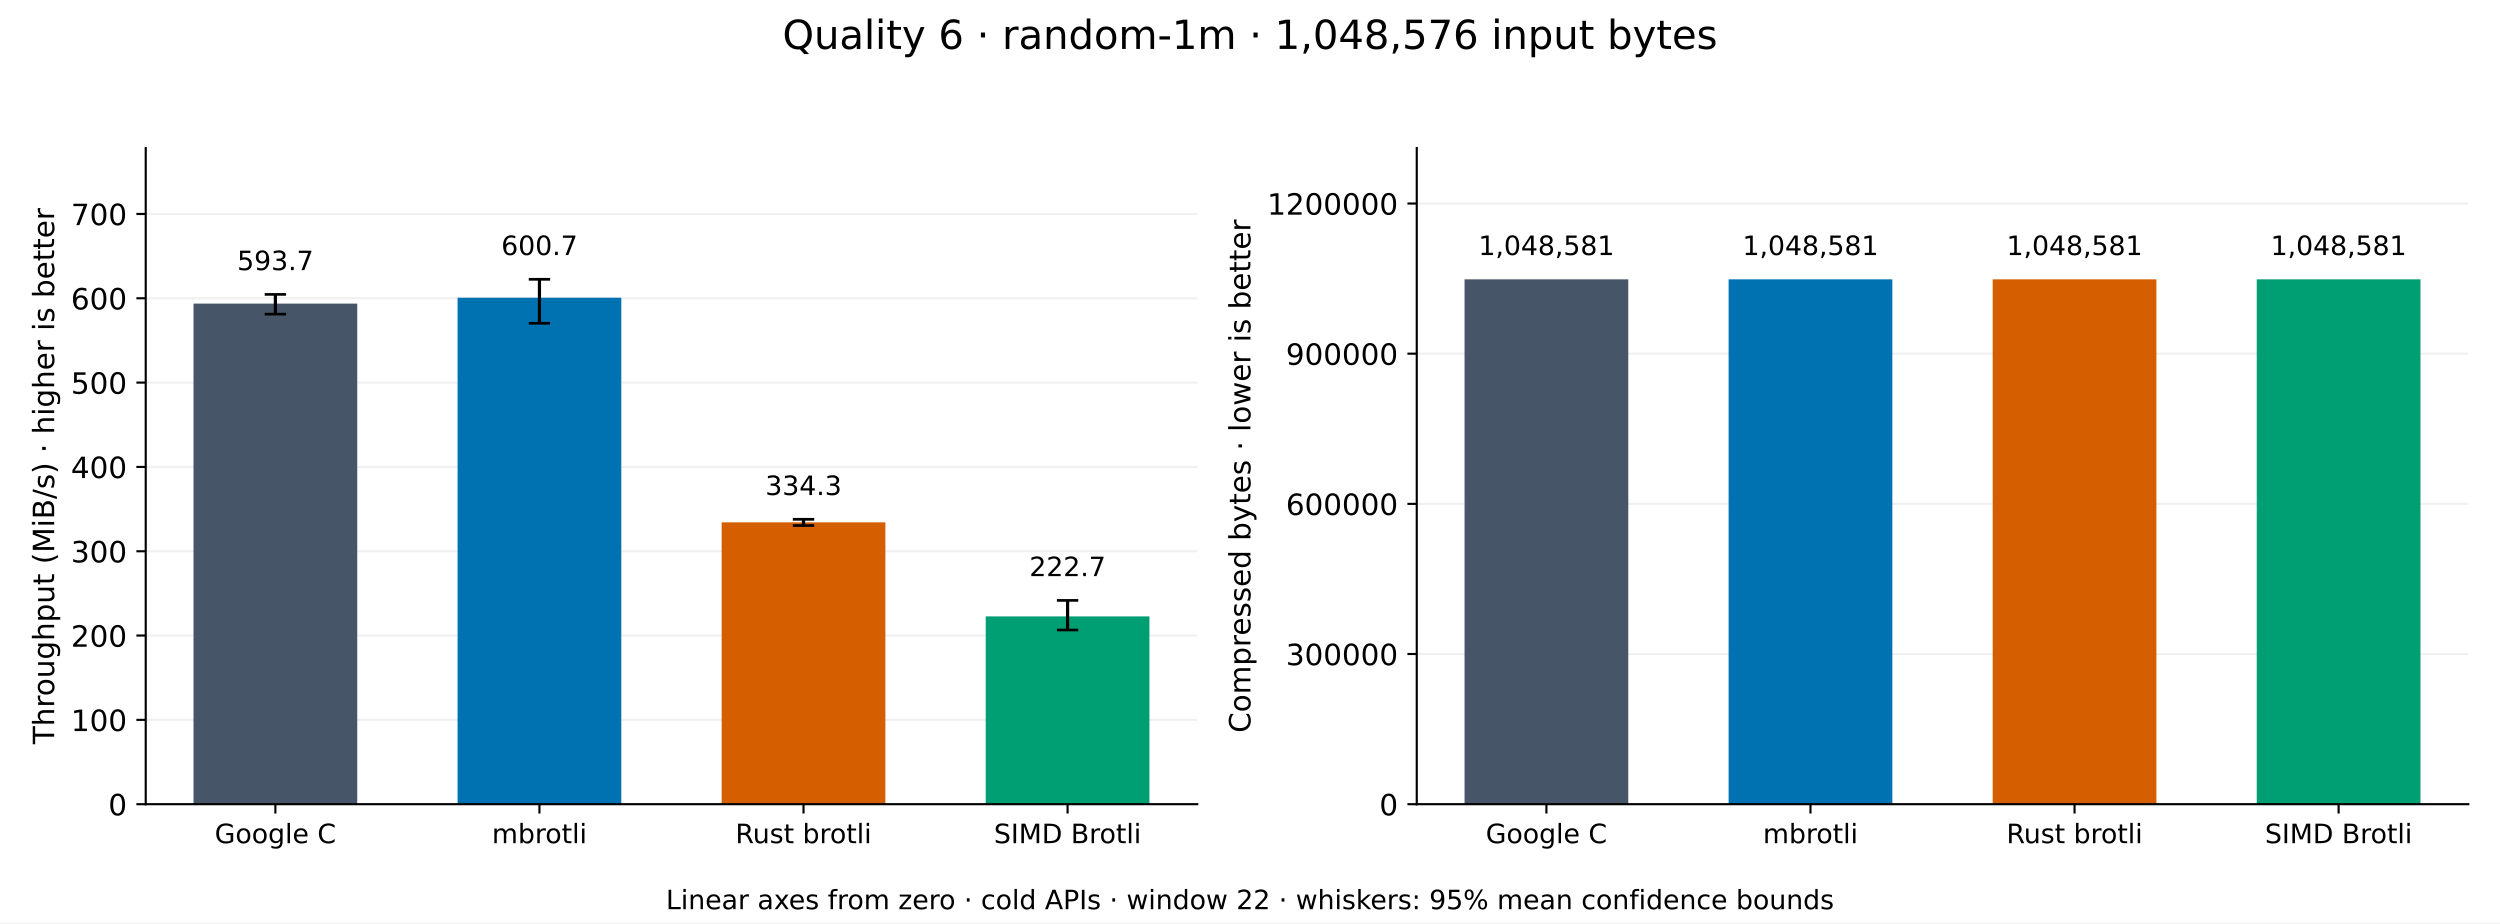
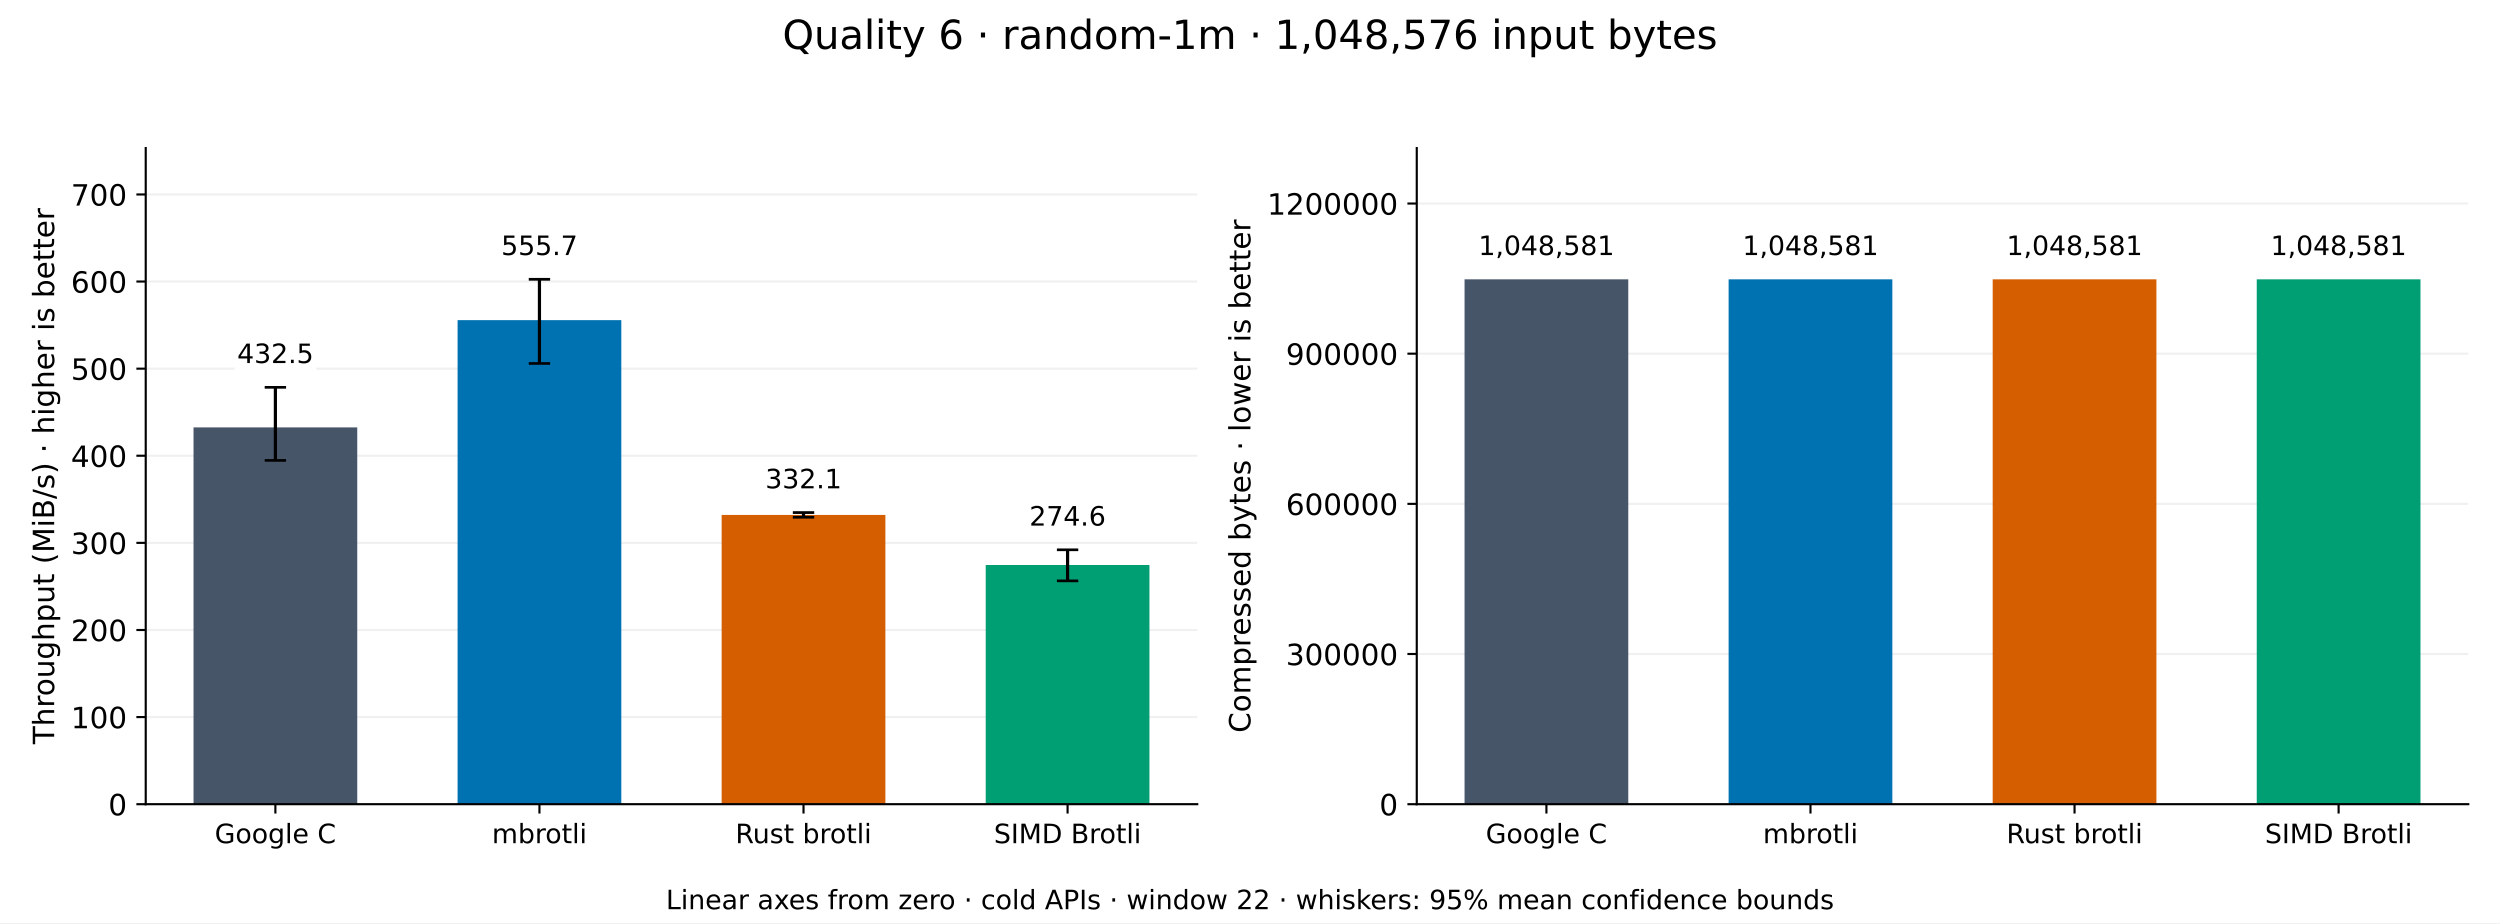
<svg xmlns="http://www.w3.org/2000/svg" xmlns:xlink="http://www.w3.org/1999/xlink" width="936pt" height="345.6pt" viewBox="0 0 936 345.6" version="1.1">
  <defs>
    <style type="text/css">*{stroke-linejoin: round; stroke-linecap: butt}</style>
  </defs>
  <g id="figure_1">
    <g id="patch_1">
-       <path d="M 0 345.6  L 936 345.6  L 936 0  L 0 0  z " style="fill: #ffffff" />
+       <path d="M 0 345.6 L 936 345.6 L 936 0 L 0 0 z " style="fill: #ffffff" />
    </g>
    <g id="axes_1">
      <g id="patch_2">
-         <path d="M 54.56 301.088  L 448.245 301.088  L 448.245 55.44  L 54.56 55.44  z " style="fill: #ffffff" />
+         <path d="M 54.56 301.088 L 448.245 301.088 L 448.245 55.44 L 54.56 55.44 z " style="fill: #ffffff" />
      </g>
      <g id="matplotlib.axis_1">
        <g id="xtick_1">
          <g id="line2d_1">
            <defs>
-               <path id="m3d63aaa0ea" d="M 0 0  L 0 3.5  " style="stroke: #000000; stroke-width: 0.8" />
+               <path id="m3d63aaa0ea" d="M 0 0 L 0 3.5 " style="stroke: #000000; stroke-width: 0.8" />
            </defs>
            <g>
              <use xlink:href="#m3d63aaa0ea" x="103.103" y="301.088" style="stroke: #000000; stroke-width: 0.8" />
            </g>
          </g>
          <g id="text_1">
            <text style="font-size: 10px; font-family: 'DejaVu Sans', 'Bitstream Vera Sans', 'Computer Modern Sans Serif', 'Lucida Grande', 'Verdana', 'Geneva', 'Lucid', 'Arial', 'Helvetica', 'Avant Garde', sans-serif; text-anchor: middle" x="103.103" y="315.686" transform="rotate(-0 103.1033 315.6864)">Google C</text>
          </g>
        </g>
        <g id="xtick_2">
          <g id="line2d_2">
            <g>
              <use xlink:href="#m3d63aaa0ea" x="201.969" y="301.088" style="stroke: #000000; stroke-width: 0.8" />
            </g>
          </g>
          <g id="text_2">
            <text style="font-size: 10px; font-family: 'DejaVu Sans', 'Bitstream Vera Sans', 'Computer Modern Sans Serif', 'Lucida Grande', 'Verdana', 'Geneva', 'Lucid', 'Arial', 'Helvetica', 'Avant Garde', sans-serif; text-anchor: middle" x="201.969" y="315.686" transform="rotate(-0 201.9694 315.6864)">mbrotli</text>
          </g>
        </g>
        <g id="xtick_3">
          <g id="line2d_3">
            <g>
              <use xlink:href="#m3d63aaa0ea" x="300.836" y="301.088" style="stroke: #000000; stroke-width: 0.8" />
            </g>
          </g>
          <g id="text_3">
            <text style="font-size: 10px; font-family: 'DejaVu Sans', 'Bitstream Vera Sans', 'Computer Modern Sans Serif', 'Lucida Grande', 'Verdana', 'Geneva', 'Lucid', 'Arial', 'Helvetica', 'Avant Garde', sans-serif; text-anchor: middle" x="300.836" y="315.686" transform="rotate(-0 300.8356 315.6864)">Rust brotli</text>
          </g>
        </g>
        <g id="xtick_4">
          <g id="line2d_4">
            <g>
              <use xlink:href="#m3d63aaa0ea" x="399.702" y="301.088" style="stroke: #000000; stroke-width: 0.8" />
            </g>
          </g>
          <g id="text_4">
            <text style="font-size: 10px; font-family: 'DejaVu Sans', 'Bitstream Vera Sans', 'Computer Modern Sans Serif', 'Lucida Grande', 'Verdana', 'Geneva', 'Lucid', 'Arial', 'Helvetica', 'Avant Garde', sans-serif; text-anchor: middle" x="399.702" y="315.686" transform="rotate(-0 399.7017 315.6864)">SIMD Brotli</text>
          </g>
        </g>
      </g>
      <g id="matplotlib.axis_2">
        <g id="ytick_1">
          <g id="line2d_5">
-             <path d="M 54.56 301.088  L 448.245 301.088  " clip-path="url(#p6f4caeddb3)" style="fill: none; stroke: #b0b0b0; stroke-opacity: 0.18; stroke-width: 0.8; stroke-linecap: square" />
+             <path d="M 54.56 301.088 L 448.245 301.088 " clip-path="url(#p6f4caeddb3)" style="fill: none; stroke: #b0b0b0; stroke-opacity: 0.18; stroke-width: 0.8; stroke-linecap: square" />
          </g>
          <g id="line2d_6">
            <defs>
-               <path id="mb6c034703b" d="M 0 0  L -3.5 0  " style="stroke: #000000; stroke-width: 0.8" />
+               <path id="mb6c034703b" d="M 0 0 L -3.5 0 " style="stroke: #000000; stroke-width: 0.8" />
            </defs>
            <g>
              <use xlink:href="#mb6c034703b" x="54.56" y="301.088" style="stroke: #000000; stroke-width: 0.8" />
            </g>
          </g>
          <g id="text_5">
            <text style="font-size: 11px; font-family: 'DejaVu Sans', 'Bitstream Vera Sans', 'Computer Modern Sans Serif', 'Lucida Grande', 'Verdana', 'Geneva', 'Lucid', 'Arial', 'Helvetica', 'Avant Garde', sans-serif; text-anchor: end" x="47.56" y="305.267" transform="rotate(-0 47.56 305.2671)">0</text>
          </g>
        </g>
        <g id="ytick_2">
          <g id="line2d_7">
-             <path d="M 54.56 269.52  L 448.245 269.52  " clip-path="url(#p6f4caeddb3)" style="fill: none; stroke: #b0b0b0; stroke-opacity: 0.18; stroke-width: 0.8; stroke-linecap: square" />
+             <path d="M 54.56 268.475 L 448.245 268.475 " clip-path="url(#p6f4caeddb3)" style="fill: none; stroke: #b0b0b0; stroke-opacity: 0.18; stroke-width: 0.8; stroke-linecap: square" />
          </g>
          <g id="line2d_8">
            <g>
-               <use xlink:href="#mb6c034703b" x="54.56" y="269.52" style="stroke: #000000; stroke-width: 0.8" />
+               <use xlink:href="#mb6c034703b" x="54.56" y="268.475" style="stroke: #000000; stroke-width: 0.8" />
            </g>
          </g>
          <g id="text_6">
-             <text style="font-size: 11px; font-family: 'DejaVu Sans', 'Bitstream Vera Sans', 'Computer Modern Sans Serif', 'Lucida Grande', 'Verdana', 'Geneva', 'Lucid', 'Arial', 'Helvetica', 'Avant Garde', sans-serif; text-anchor: end" x="47.56" y="273.699" transform="rotate(-0 47.56 273.6988)">100</text>
+             <text style="font-size: 11px; font-family: 'DejaVu Sans', 'Bitstream Vera Sans', 'Computer Modern Sans Serif', 'Lucida Grande', 'Verdana', 'Geneva', 'Lucid', 'Arial', 'Helvetica', 'Avant Garde', sans-serif; text-anchor: end" x="47.56" y="272.654" transform="rotate(-0 47.56 272.6542)">100</text>
          </g>
        </g>
        <g id="ytick_3">
          <g id="line2d_9">
-             <path d="M 54.56 237.951  L 448.245 237.951  " clip-path="url(#p6f4caeddb3)" style="fill: none; stroke: #b0b0b0; stroke-opacity: 0.18; stroke-width: 0.8; stroke-linecap: square" />
+             <path d="M 54.56 235.862 L 448.245 235.862 " clip-path="url(#p6f4caeddb3)" style="fill: none; stroke: #b0b0b0; stroke-opacity: 0.18; stroke-width: 0.8; stroke-linecap: square" />
          </g>
          <g id="line2d_10">
            <g>
-               <use xlink:href="#mb6c034703b" x="54.56" y="237.951" style="stroke: #000000; stroke-width: 0.8" />
+               <use xlink:href="#mb6c034703b" x="54.56" y="235.862" style="stroke: #000000; stroke-width: 0.8" />
            </g>
          </g>
          <g id="text_7">
-             <text style="font-size: 11px; font-family: 'DejaVu Sans', 'Bitstream Vera Sans', 'Computer Modern Sans Serif', 'Lucida Grande', 'Verdana', 'Geneva', 'Lucid', 'Arial', 'Helvetica', 'Avant Garde', sans-serif; text-anchor: end" x="47.56" y="242.131" transform="rotate(-0 47.56 242.1305)">200</text>
+             <text style="font-size: 11px; font-family: 'DejaVu Sans', 'Bitstream Vera Sans', 'Computer Modern Sans Serif', 'Lucida Grande', 'Verdana', 'Geneva', 'Lucid', 'Arial', 'Helvetica', 'Avant Garde', sans-serif; text-anchor: end" x="47.56" y="240.041" transform="rotate(-0 47.56 240.0413)">200</text>
          </g>
        </g>
        <g id="ytick_4">
          <g id="line2d_11">
-             <path d="M 54.56 206.383  L 448.245 206.383  " clip-path="url(#p6f4caeddb3)" style="fill: none; stroke: #b0b0b0; stroke-opacity: 0.18; stroke-width: 0.8; stroke-linecap: square" />
+             <path d="M 54.56 203.249 L 448.245 203.249 " clip-path="url(#p6f4caeddb3)" style="fill: none; stroke: #b0b0b0; stroke-opacity: 0.18; stroke-width: 0.8; stroke-linecap: square" />
          </g>
          <g id="line2d_12">
            <g>
-               <use xlink:href="#mb6c034703b" x="54.56" y="206.383" style="stroke: #000000; stroke-width: 0.8" />
+               <use xlink:href="#mb6c034703b" x="54.56" y="203.249" style="stroke: #000000; stroke-width: 0.8" />
            </g>
          </g>
          <g id="text_8">
-             <text style="font-size: 11px; font-family: 'DejaVu Sans', 'Bitstream Vera Sans', 'Computer Modern Sans Serif', 'Lucida Grande', 'Verdana', 'Geneva', 'Lucid', 'Arial', 'Helvetica', 'Avant Garde', sans-serif; text-anchor: end" x="47.56" y="210.562" transform="rotate(-0 47.56 210.5622)">300</text>
+             <text style="font-size: 11px; font-family: 'DejaVu Sans', 'Bitstream Vera Sans', 'Computer Modern Sans Serif', 'Lucida Grande', 'Verdana', 'Geneva', 'Lucid', 'Arial', 'Helvetica', 'Avant Garde', sans-serif; text-anchor: end" x="47.56" y="207.428" transform="rotate(-0 47.56 207.4284)">300</text>
          </g>
        </g>
        <g id="ytick_5">
          <g id="line2d_13">
-             <path d="M 54.56 174.815  L 448.245 174.815  " clip-path="url(#p6f4caeddb3)" style="fill: none; stroke: #b0b0b0; stroke-opacity: 0.18; stroke-width: 0.8; stroke-linecap: square" />
+             <path d="M 54.56 170.636 L 448.245 170.636 " clip-path="url(#p6f4caeddb3)" style="fill: none; stroke: #b0b0b0; stroke-opacity: 0.18; stroke-width: 0.8; stroke-linecap: square" />
          </g>
          <g id="line2d_14">
            <g>
-               <use xlink:href="#mb6c034703b" x="54.56" y="174.815" style="stroke: #000000; stroke-width: 0.8" />
+               <use xlink:href="#mb6c034703b" x="54.56" y="170.636" style="stroke: #000000; stroke-width: 0.8" />
            </g>
          </g>
          <g id="text_9">
-             <text style="font-size: 11px; font-family: 'DejaVu Sans', 'Bitstream Vera Sans', 'Computer Modern Sans Serif', 'Lucida Grande', 'Verdana', 'Geneva', 'Lucid', 'Arial', 'Helvetica', 'Avant Garde', sans-serif; text-anchor: end" x="47.56" y="178.994" transform="rotate(-0 47.56 178.9939)">400</text>
+             <text style="font-size: 11px; font-family: 'DejaVu Sans', 'Bitstream Vera Sans', 'Computer Modern Sans Serif', 'Lucida Grande', 'Verdana', 'Geneva', 'Lucid', 'Arial', 'Helvetica', 'Avant Garde', sans-serif; text-anchor: end" x="47.56" y="174.815" transform="rotate(-0 47.56 174.8154)">400</text>
          </g>
        </g>
        <g id="ytick_6">
          <g id="line2d_15">
-             <path d="M 54.56 143.246  L 448.245 143.246  " clip-path="url(#p6f4caeddb3)" style="fill: none; stroke: #b0b0b0; stroke-opacity: 0.18; stroke-width: 0.8; stroke-linecap: square" />
+             <path d="M 54.56 138.023 L 448.245 138.023 " clip-path="url(#p6f4caeddb3)" style="fill: none; stroke: #b0b0b0; stroke-opacity: 0.18; stroke-width: 0.8; stroke-linecap: square" />
          </g>
          <g id="line2d_16">
            <g>
-               <use xlink:href="#mb6c034703b" x="54.56" y="143.246" style="stroke: #000000; stroke-width: 0.8" />
+               <use xlink:href="#mb6c034703b" x="54.56" y="138.023" style="stroke: #000000; stroke-width: 0.8" />
            </g>
          </g>
          <g id="text_10">
-             <text style="font-size: 11px; font-family: 'DejaVu Sans', 'Bitstream Vera Sans', 'Computer Modern Sans Serif', 'Lucida Grande', 'Verdana', 'Geneva', 'Lucid', 'Arial', 'Helvetica', 'Avant Garde', sans-serif; text-anchor: end" x="47.56" y="147.426" transform="rotate(-0 47.56 147.4255)">500</text>
+             <text style="font-size: 11px; font-family: 'DejaVu Sans', 'Bitstream Vera Sans', 'Computer Modern Sans Serif', 'Lucida Grande', 'Verdana', 'Geneva', 'Lucid', 'Arial', 'Helvetica', 'Avant Garde', sans-serif; text-anchor: end" x="47.56" y="142.203" transform="rotate(-0 47.56 142.2025)">500</text>
          </g>
        </g>
        <g id="ytick_7">
          <g id="line2d_17">
-             <path d="M 54.56 111.678  L 448.245 111.678  " clip-path="url(#p6f4caeddb3)" style="fill: none; stroke: #b0b0b0; stroke-opacity: 0.18; stroke-width: 0.8; stroke-linecap: square" />
+             <path d="M 54.56 105.41 L 448.245 105.41 " clip-path="url(#p6f4caeddb3)" style="fill: none; stroke: #b0b0b0; stroke-opacity: 0.18; stroke-width: 0.8; stroke-linecap: square" />
          </g>
          <g id="line2d_18">
            <g>
-               <use xlink:href="#mb6c034703b" x="54.56" y="111.678" style="stroke: #000000; stroke-width: 0.8" />
+               <use xlink:href="#mb6c034703b" x="54.56" y="105.41" style="stroke: #000000; stroke-width: 0.8" />
            </g>
          </g>
          <g id="text_11">
-             <text style="font-size: 11px; font-family: 'DejaVu Sans', 'Bitstream Vera Sans', 'Computer Modern Sans Serif', 'Lucida Grande', 'Verdana', 'Geneva', 'Lucid', 'Arial', 'Helvetica', 'Avant Garde', sans-serif; text-anchor: end" x="47.56" y="115.857" transform="rotate(-0 47.56 115.8572)">600</text>
+             <text style="font-size: 11px; font-family: 'DejaVu Sans', 'Bitstream Vera Sans', 'Computer Modern Sans Serif', 'Lucida Grande', 'Verdana', 'Geneva', 'Lucid', 'Arial', 'Helvetica', 'Avant Garde', sans-serif; text-anchor: end" x="47.56" y="109.59" transform="rotate(-0 47.56 109.5896)">600</text>
          </g>
        </g>
        <g id="ytick_8">
          <g id="line2d_19">
-             <path d="M 54.56 80.11  L 448.245 80.11  " clip-path="url(#p6f4caeddb3)" style="fill: none; stroke: #b0b0b0; stroke-opacity: 0.18; stroke-width: 0.8; stroke-linecap: square" />
+             <path d="M 54.56 72.798 L 448.245 72.798 " clip-path="url(#p6f4caeddb3)" style="fill: none; stroke: #b0b0b0; stroke-opacity: 0.18; stroke-width: 0.8; stroke-linecap: square" />
          </g>
          <g id="line2d_20">
            <g>
-               <use xlink:href="#mb6c034703b" x="54.56" y="80.11" style="stroke: #000000; stroke-width: 0.8" />
+               <use xlink:href="#mb6c034703b" x="54.56" y="72.798" style="stroke: #000000; stroke-width: 0.8" />
            </g>
          </g>
          <g id="text_12">
-             <text style="font-size: 11px; font-family: 'DejaVu Sans', 'Bitstream Vera Sans', 'Computer Modern Sans Serif', 'Lucida Grande', 'Verdana', 'Geneva', 'Lucid', 'Arial', 'Helvetica', 'Avant Garde', sans-serif; text-anchor: end" x="47.56" y="84.289" transform="rotate(-0 47.56 84.28891)">700</text>
+             <text style="font-size: 11px; font-family: 'DejaVu Sans', 'Bitstream Vera Sans', 'Computer Modern Sans Serif', 'Lucida Grande', 'Verdana', 'Geneva', 'Lucid', 'Arial', 'Helvetica', 'Avant Garde', sans-serif; text-anchor: end" x="47.56" y="76.977" transform="rotate(-0 47.56 76.97667)">700</text>
          </g>
        </g>
        <g id="text_13">
          <text style="font-size: 11px; font-family: 'DejaVu Sans', 'Bitstream Vera Sans', 'Computer Modern Sans Serif', 'Lucida Grande', 'Verdana', 'Geneva', 'Lucid', 'Arial', 'Helvetica', 'Avant Garde', sans-serif; text-anchor: middle" x="20.276" y="178.264" transform="rotate(-90 20.27609 178.264)">Throughput (MiB/s) · higher is better</text>
        </g>
      </g>
      <g id="patch_3">
-         <path d="M 72.455 301.088  L 133.752 301.088  L 133.752 113.671  L 72.455 113.671  z " clip-path="url(#p6f4caeddb3)" style="fill: #475569" />
+         <path d="M 72.455 301.088 L 133.752 301.088 L 133.752 160.027 L 72.455 160.027 z " clip-path="url(#p6f4caeddb3)" style="fill: #475569" />
      </g>
      <g id="patch_4">
-         <path d="M 171.321 301.088  L 232.618 301.088  L 232.618 111.462  L 171.321 111.462  z " clip-path="url(#p6f4caeddb3)" style="fill: #0072b2" />
+         <path d="M 171.321 301.088 L 232.618 301.088 L 232.618 119.861 L 171.321 119.861 z " clip-path="url(#p6f4caeddb3)" style="fill: #0072b2" />
      </g>
      <g id="patch_5">
-         <path d="M 270.187 301.088  L 331.484 301.088  L 331.484 195.558  L 270.187 195.558  z " clip-path="url(#p6f4caeddb3)" style="fill: #d55e00" />
+         <path d="M 270.187 301.088 L 331.484 301.088 L 331.484 192.789 L 270.187 192.789 z " clip-path="url(#p6f4caeddb3)" style="fill: #d55e00" />
      </g>
      <g id="patch_6">
-         <path d="M 369.053 301.088  L 430.35 301.088  L 430.35 230.773  L 369.053 230.773  z " clip-path="url(#p6f4caeddb3)" style="fill: #009e73" />
+         <path d="M 369.053 301.088 L 430.35 301.088 L 430.35 211.528 L 369.053 211.528 z " clip-path="url(#p6f4caeddb3)" style="fill: #009e73" />
      </g>
      <g id="LineCollection_1">
-         <path d="M 103.103 117.601  L 103.103 110.227  " clip-path="url(#p6f4caeddb3)" style="fill: none; stroke: #000000; stroke-width: 1.2" />
-         <path d="M 201.969 121.037  L 201.969 104.57  " clip-path="url(#p6f4caeddb3)" style="fill: none; stroke: #000000; stroke-width: 1.2" />
-         <path d="M 300.836 196.751  L 300.836 194.426  " clip-path="url(#p6f4caeddb3)" style="fill: none; stroke: #000000; stroke-width: 1.2" />
-         <path d="M 399.702 235.876  L 399.702 224.791  " clip-path="url(#p6f4caeddb3)" style="fill: none; stroke: #000000; stroke-width: 1.2" />
+         <path d="M 103.103 172.376 L 103.103 145.011 " clip-path="url(#p6f4caeddb3)" style="fill: none; stroke: #000000; stroke-width: 1.2" />
+         <path d="M 201.969 136.089 L 201.969 104.57 " clip-path="url(#p6f4caeddb3)" style="fill: none; stroke: #000000; stroke-width: 1.2" />
+         <path d="M 300.836 193.669 L 300.836 191.905 " clip-path="url(#p6f4caeddb3)" style="fill: none; stroke: #000000; stroke-width: 1.2" />
+         <path d="M 399.702 217.465 L 399.702 205.856 " clip-path="url(#p6f4caeddb3)" style="fill: none; stroke: #000000; stroke-width: 1.2" />
      </g>
      <g id="line2d_21">
        <defs>
-           <path id="ma4d3aa00d3" d="M 4 0  L -4 -0  " style="stroke: #000000" />
+           <path id="ma4d3aa00d3" d="M 4 0 L -4 -0 " style="stroke: #000000" />
        </defs>
        <g clip-path="url(#p6f4caeddb3)">
-           <use xlink:href="#ma4d3aa00d3" x="103.103" y="117.601" style="fill: #1f77b4; stroke: #000000" />
-           <use xlink:href="#ma4d3aa00d3" x="201.969" y="121.037" style="fill: #1f77b4; stroke: #000000" />
-           <use xlink:href="#ma4d3aa00d3" x="300.836" y="196.751" style="fill: #1f77b4; stroke: #000000" />
-           <use xlink:href="#ma4d3aa00d3" x="399.702" y="235.876" style="fill: #1f77b4; stroke: #000000" />
+           <use xlink:href="#ma4d3aa00d3" x="103.103" y="172.376" style="fill: #1f77b4; stroke: #000000" />
+           <use xlink:href="#ma4d3aa00d3" x="201.969" y="136.089" style="fill: #1f77b4; stroke: #000000" />
+           <use xlink:href="#ma4d3aa00d3" x="300.836" y="193.669" style="fill: #1f77b4; stroke: #000000" />
+           <use xlink:href="#ma4d3aa00d3" x="399.702" y="217.465" style="fill: #1f77b4; stroke: #000000" />
        </g>
      </g>
      <g id="line2d_22">
        <g clip-path="url(#p6f4caeddb3)">
-           <use xlink:href="#ma4d3aa00d3" x="103.103" y="110.227" style="fill: #1f77b4; stroke: #000000" />
+           <use xlink:href="#ma4d3aa00d3" x="103.103" y="145.011" style="fill: #1f77b4; stroke: #000000" />
          <use xlink:href="#ma4d3aa00d3" x="201.969" y="104.57" style="fill: #1f77b4; stroke: #000000" />
-           <use xlink:href="#ma4d3aa00d3" x="300.836" y="194.426" style="fill: #1f77b4; stroke: #000000" />
-           <use xlink:href="#ma4d3aa00d3" x="399.702" y="224.791" style="fill: #1f77b4; stroke: #000000" />
+           <use xlink:href="#ma4d3aa00d3" x="300.836" y="191.905" style="fill: #1f77b4; stroke: #000000" />
+           <use xlink:href="#ma4d3aa00d3" x="399.702" y="205.856" style="fill: #1f77b4; stroke: #000000" />
        </g>
      </g>
      <g id="patch_7">
-         <path d="M 54.56 301.088  L 54.56 55.44  " style="fill: none; stroke: #000000; stroke-width: 0.8; stroke-linejoin: miter; stroke-linecap: square" />
+         <path d="M 54.56 301.088 L 54.56 55.44 " style="fill: none; stroke: #000000; stroke-width: 0.8; stroke-linejoin: miter; stroke-linecap: square" />
      </g>
      <g id="patch_8">
-         <path d="M 54.56 301.088  L 448.245 301.088  " style="fill: none; stroke: #000000; stroke-width: 0.8; stroke-linejoin: miter; stroke-linecap: square" />
+         <path d="M 54.56 301.088 L 448.245 301.088 " style="fill: none; stroke: #000000; stroke-width: 0.8; stroke-linejoin: miter; stroke-linecap: square" />
      </g>
      <g id="text_14">
        <g id="patch_9">
-           <path d="M 87.789 104.227  L 118.417 104.227  L 118.417 92.549  L 87.789 92.549  z " style="fill: #ffffff; opacity: 0.9" />
-         </g>
-         <text style="font-size: 10px; font-family: 'DejaVu Sans', 'Bitstream Vera Sans', 'Computer Modern Sans Serif', 'Lucida Grande', 'Verdana', 'Geneva', 'Lucid', 'Arial', 'Helvetica', 'Avant Garde', sans-serif; text-anchor: middle" x="103.103" y="101.147" transform="rotate(-0 103.1033 101.1474)">593.7</text>
+           <path d="M 87.789 139.011 L 118.417 139.011 L 118.417 127.333 L 87.789 127.333 z " style="fill: #ffffff; opacity: 0.9" />
+         </g>
+         <text style="font-size: 10px; font-family: 'DejaVu Sans', 'Bitstream Vera Sans', 'Computer Modern Sans Serif', 'Lucida Grande', 'Verdana', 'Geneva', 'Lucid', 'Arial', 'Helvetica', 'Avant Garde', sans-serif; text-anchor: middle" x="103.103" y="135.931" transform="rotate(-0 103.1033 135.931)">432.5</text>
      </g>
      <g id="text_15">
        <g id="patch_10">
-           <path d="M 186.655 98.57  L 217.283 98.57  L 217.283 86.891  L 186.655 86.891  z " style="fill: #ffffff; opacity: 0.9" />
-         </g>
-         <text style="font-size: 10px; font-family: 'DejaVu Sans', 'Bitstream Vera Sans', 'Computer Modern Sans Serif', 'Lucida Grande', 'Verdana', 'Geneva', 'Lucid', 'Arial', 'Helvetica', 'Avant Garde', sans-serif; text-anchor: middle" x="201.969" y="95.49" transform="rotate(-0 201.9694 95.48991)">600.7</text>
+           <path d="M 186.655 98.57 L 217.283 98.57 L 217.283 86.891 L 186.655 86.891 z " style="fill: #ffffff; opacity: 0.9" />
+         </g>
+         <text style="font-size: 10px; font-family: 'DejaVu Sans', 'Bitstream Vera Sans', 'Computer Modern Sans Serif', 'Lucida Grande', 'Verdana', 'Geneva', 'Lucid', 'Arial', 'Helvetica', 'Avant Garde', sans-serif; text-anchor: middle" x="201.969" y="95.49" transform="rotate(-0 201.9694 95.48991)">555.7</text>
      </g>
      <g id="text_16">
        <g id="patch_11">
-           <path d="M 285.522 188.426  L 316.15 188.426  L 316.15 176.748  L 285.522 176.748  z " style="fill: #ffffff; opacity: 0.9" />
-         </g>
-         <text style="font-size: 10px; font-family: 'DejaVu Sans', 'Bitstream Vera Sans', 'Computer Modern Sans Serif', 'Lucida Grande', 'Verdana', 'Geneva', 'Lucid', 'Arial', 'Helvetica', 'Avant Garde', sans-serif; text-anchor: middle" x="300.836" y="185.346" transform="rotate(-0 300.8356 185.3461)">334.3</text>
+           <path d="M 285.522 185.905 L 316.15 185.905 L 316.15 174.227 L 285.522 174.227 z " style="fill: #ffffff; opacity: 0.9" />
+         </g>
+         <text style="font-size: 10px; font-family: 'DejaVu Sans', 'Bitstream Vera Sans', 'Computer Modern Sans Serif', 'Lucida Grande', 'Verdana', 'Geneva', 'Lucid', 'Arial', 'Helvetica', 'Avant Garde', sans-serif; text-anchor: middle" x="300.836" y="182.825" transform="rotate(-0 300.8356 182.8254)">332.1</text>
      </g>
      <g id="text_17">
        <g id="patch_12">
-           <path d="M 384.388 218.791  L 415.016 218.791  L 415.016 207.113  L 384.388 207.113  z " style="fill: #ffffff; opacity: 0.9" />
-         </g>
-         <text style="font-size: 10px; font-family: 'DejaVu Sans', 'Bitstream Vera Sans', 'Computer Modern Sans Serif', 'Lucida Grande', 'Verdana', 'Geneva', 'Lucid', 'Arial', 'Helvetica', 'Avant Garde', sans-serif; text-anchor: middle" x="399.702" y="215.711" transform="rotate(-0 399.7017 215.7114)">222.7</text>
+           <path d="M 384.388 199.856 L 415.016 199.856 L 415.016 188.178 L 384.388 188.178 z " style="fill: #ffffff; opacity: 0.9" />
+         </g>
+         <text style="font-size: 10px; font-family: 'DejaVu Sans', 'Bitstream Vera Sans', 'Computer Modern Sans Serif', 'Lucida Grande', 'Verdana', 'Geneva', 'Lucid', 'Arial', 'Helvetica', 'Avant Garde', sans-serif; text-anchor: middle" x="399.702" y="196.777" transform="rotate(-0 399.7017 196.7766)">274.6</text>
      </g>
    </g>
    <g id="axes_2">
      <g id="patch_13">
-         <path d="M 530.435 301.088  L 924.12 301.088  L 924.12 55.44  L 530.435 55.44  z " style="fill: #ffffff" />
+         <path d="M 530.435 301.088 L 924.12 301.088 L 924.12 55.44 L 530.435 55.44 z " style="fill: #ffffff" />
      </g>
      <g id="matplotlib.axis_3">
        <g id="xtick_5">
          <g id="line2d_23">
            <g>
              <use xlink:href="#m3d63aaa0ea" x="578.978" y="301.088" style="stroke: #000000; stroke-width: 0.8" />
            </g>
          </g>
          <g id="text_18">
            <text style="font-size: 10px; font-family: 'DejaVu Sans', 'Bitstream Vera Sans', 'Computer Modern Sans Serif', 'Lucida Grande', 'Verdana', 'Geneva', 'Lucid', 'Arial', 'Helvetica', 'Avant Garde', sans-serif; text-anchor: middle" x="578.978" y="315.686" transform="rotate(-0 578.9783 315.6864)">Google C</text>
          </g>
        </g>
        <g id="xtick_6">
          <g id="line2d_24">
            <g>
              <use xlink:href="#m3d63aaa0ea" x="677.844" y="301.088" style="stroke: #000000; stroke-width: 0.8" />
            </g>
          </g>
          <g id="text_19">
            <text style="font-size: 10px; font-family: 'DejaVu Sans', 'Bitstream Vera Sans', 'Computer Modern Sans Serif', 'Lucida Grande', 'Verdana', 'Geneva', 'Lucid', 'Arial', 'Helvetica', 'Avant Garde', sans-serif; text-anchor: middle" x="677.844" y="315.686" transform="rotate(-0 677.8444 315.6864)">mbrotli</text>
          </g>
        </g>
        <g id="xtick_7">
          <g id="line2d_25">
            <g>
              <use xlink:href="#m3d63aaa0ea" x="776.711" y="301.088" style="stroke: #000000; stroke-width: 0.8" />
            </g>
          </g>
          <g id="text_20">
            <text style="font-size: 10px; font-family: 'DejaVu Sans', 'Bitstream Vera Sans', 'Computer Modern Sans Serif', 'Lucida Grande', 'Verdana', 'Geneva', 'Lucid', 'Arial', 'Helvetica', 'Avant Garde', sans-serif; text-anchor: middle" x="776.711" y="315.686" transform="rotate(-0 776.7106 315.6864)">Rust brotli</text>
          </g>
        </g>
        <g id="xtick_8">
          <g id="line2d_26">
            <g>
              <use xlink:href="#m3d63aaa0ea" x="875.577" y="301.088" style="stroke: #000000; stroke-width: 0.8" />
            </g>
          </g>
          <g id="text_21">
            <text style="font-size: 10px; font-family: 'DejaVu Sans', 'Bitstream Vera Sans', 'Computer Modern Sans Serif', 'Lucida Grande', 'Verdana', 'Geneva', 'Lucid', 'Arial', 'Helvetica', 'Avant Garde', sans-serif; text-anchor: middle" x="875.577" y="315.686" transform="rotate(-0 875.5767 315.6864)">SIMD Brotli</text>
          </g>
        </g>
      </g>
      <g id="matplotlib.axis_4">
        <g id="ytick_9">
          <g id="line2d_27">
-             <path d="M 530.435 301.088  L 924.12 301.088  " clip-path="url(#pe91b26eef3)" style="fill: none; stroke: #b0b0b0; stroke-opacity: 0.18; stroke-width: 0.8; stroke-linecap: square" />
+             <path d="M 530.435 301.088 L 924.12 301.088 " clip-path="url(#pe91b26eef3)" style="fill: none; stroke: #b0b0b0; stroke-opacity: 0.18; stroke-width: 0.8; stroke-linecap: square" />
          </g>
          <g id="line2d_28">
            <g>
              <use xlink:href="#mb6c034703b" x="530.435" y="301.088" style="stroke: #000000; stroke-width: 0.8" />
            </g>
          </g>
          <g id="text_22">
            <text style="font-size: 11px; font-family: 'DejaVu Sans', 'Bitstream Vera Sans', 'Computer Modern Sans Serif', 'Lucida Grande', 'Verdana', 'Geneva', 'Lucid', 'Arial', 'Helvetica', 'Avant Garde', sans-serif; text-anchor: end" x="523.435" y="305.267" transform="rotate(-0 523.435 305.2671)">0</text>
          </g>
        </g>
        <g id="ytick_10">
          <g id="line2d_29">
-             <path d="M 530.435 244.864  L 924.12 244.864  " clip-path="url(#pe91b26eef3)" style="fill: none; stroke: #b0b0b0; stroke-opacity: 0.18; stroke-width: 0.8; stroke-linecap: square" />
+             <path d="M 530.435 244.864 L 924.12 244.864 " clip-path="url(#pe91b26eef3)" style="fill: none; stroke: #b0b0b0; stroke-opacity: 0.18; stroke-width: 0.8; stroke-linecap: square" />
          </g>
          <g id="line2d_30">
            <g>
              <use xlink:href="#mb6c034703b" x="530.435" y="244.864" style="stroke: #000000; stroke-width: 0.8" />
            </g>
          </g>
          <g id="text_23">
            <text style="font-size: 11px; font-family: 'DejaVu Sans', 'Bitstream Vera Sans', 'Computer Modern Sans Serif', 'Lucida Grande', 'Verdana', 'Geneva', 'Lucid', 'Arial', 'Helvetica', 'Avant Garde', sans-serif; text-anchor: end" x="523.435" y="249.043" transform="rotate(-0 523.435 249.043)">300000</text>
          </g>
        </g>
        <g id="ytick_11">
          <g id="line2d_31">
-             <path d="M 530.435 188.64  L 924.12 188.64  " clip-path="url(#pe91b26eef3)" style="fill: none; stroke: #b0b0b0; stroke-opacity: 0.18; stroke-width: 0.8; stroke-linecap: square" />
+             <path d="M 530.435 188.64 L 924.12 188.64 " clip-path="url(#pe91b26eef3)" style="fill: none; stroke: #b0b0b0; stroke-opacity: 0.18; stroke-width: 0.8; stroke-linecap: square" />
          </g>
          <g id="line2d_32">
            <g>
              <use xlink:href="#mb6c034703b" x="530.435" y="188.64" style="stroke: #000000; stroke-width: 0.8" />
            </g>
          </g>
          <g id="text_24">
            <text style="font-size: 11px; font-family: 'DejaVu Sans', 'Bitstream Vera Sans', 'Computer Modern Sans Serif', 'Lucida Grande', 'Verdana', 'Geneva', 'Lucid', 'Arial', 'Helvetica', 'Avant Garde', sans-serif; text-anchor: end" x="523.435" y="192.819" transform="rotate(-0 523.435 192.8189)">600000</text>
          </g>
        </g>
        <g id="ytick_12">
          <g id="line2d_33">
-             <path d="M 530.435 132.416  L 924.12 132.416  " clip-path="url(#pe91b26eef3)" style="fill: none; stroke: #b0b0b0; stroke-opacity: 0.18; stroke-width: 0.8; stroke-linecap: square" />
+             <path d="M 530.435 132.416 L 924.12 132.416 " clip-path="url(#pe91b26eef3)" style="fill: none; stroke: #b0b0b0; stroke-opacity: 0.18; stroke-width: 0.8; stroke-linecap: square" />
          </g>
          <g id="line2d_34">
            <g>
              <use xlink:href="#mb6c034703b" x="530.435" y="132.416" style="stroke: #000000; stroke-width: 0.8" />
            </g>
          </g>
          <g id="text_25">
            <text style="font-size: 11px; font-family: 'DejaVu Sans', 'Bitstream Vera Sans', 'Computer Modern Sans Serif', 'Lucida Grande', 'Verdana', 'Geneva', 'Lucid', 'Arial', 'Helvetica', 'Avant Garde', sans-serif; text-anchor: end" x="523.435" y="136.595" transform="rotate(-0 523.435 136.5948)">900000</text>
          </g>
        </g>
        <g id="ytick_13">
          <g id="line2d_35">
-             <path d="M 530.435 76.192  L 924.12 76.192  " clip-path="url(#pe91b26eef3)" style="fill: none; stroke: #b0b0b0; stroke-opacity: 0.18; stroke-width: 0.8; stroke-linecap: square" />
+             <path d="M 530.435 76.192 L 924.12 76.192 " clip-path="url(#pe91b26eef3)" style="fill: none; stroke: #b0b0b0; stroke-opacity: 0.18; stroke-width: 0.8; stroke-linecap: square" />
          </g>
          <g id="line2d_36">
            <g>
              <use xlink:href="#mb6c034703b" x="530.435" y="76.192" style="stroke: #000000; stroke-width: 0.8" />
            </g>
          </g>
          <g id="text_26">
            <text style="font-size: 11px; font-family: 'DejaVu Sans', 'Bitstream Vera Sans', 'Computer Modern Sans Serif', 'Lucida Grande', 'Verdana', 'Geneva', 'Lucid', 'Arial', 'Helvetica', 'Avant Garde', sans-serif; text-anchor: end" x="523.435" y="80.371" transform="rotate(-0 523.435 80.37075)">1200000</text>
          </g>
        </g>
        <g id="text_27">
          <text style="font-size: 11px; font-family: 'DejaVu Sans', 'Bitstream Vera Sans', 'Computer Modern Sans Serif', 'Lucida Grande', 'Verdana', 'Geneva', 'Lucid', 'Arial', 'Helvetica', 'Avant Garde', sans-serif; text-anchor: middle" x="468.156" y="178.264" transform="rotate(-90 468.1561 178.264)">Compressed bytes · lower is better</text>
        </g>
      </g>
      <g id="patch_14">
-         <path d="M 548.33 301.088  L 609.627 301.088  L 609.627 104.57  L 548.33 104.57  z " clip-path="url(#pe91b26eef3)" style="fill: #475569" />
+         <path d="M 548.33 301.088 L 609.627 301.088 L 609.627 104.57 L 548.33 104.57 z " clip-path="url(#pe91b26eef3)" style="fill: #475569" />
      </g>
      <g id="patch_15">
-         <path d="M 647.196 301.088  L 708.493 301.088  L 708.493 104.57  L 647.196 104.57  z " clip-path="url(#pe91b26eef3)" style="fill: #0072b2" />
+         <path d="M 647.196 301.088 L 708.493 301.088 L 708.493 104.57 L 647.196 104.57 z " clip-path="url(#pe91b26eef3)" style="fill: #0072b2" />
      </g>
      <g id="patch_16">
-         <path d="M 746.062 301.088  L 807.359 301.088  L 807.359 104.57  L 746.062 104.57  z " clip-path="url(#pe91b26eef3)" style="fill: #d55e00" />
+         <path d="M 746.062 301.088 L 807.359 301.088 L 807.359 104.57 L 746.062 104.57 z " clip-path="url(#pe91b26eef3)" style="fill: #d55e00" />
      </g>
      <g id="patch_17">
-         <path d="M 844.928 301.088  L 906.225 301.088  L 906.225 104.57  L 844.928 104.57  z " clip-path="url(#pe91b26eef3)" style="fill: #009e73" />
+         <path d="M 844.928 301.088 L 906.225 301.088 L 906.225 104.57 L 844.928 104.57 z " clip-path="url(#pe91b26eef3)" style="fill: #009e73" />
      </g>
      <g id="patch_18">
-         <path d="M 530.435 301.088  L 530.435 55.44  " style="fill: none; stroke: #000000; stroke-width: 0.8; stroke-linejoin: miter; stroke-linecap: square" />
+         <path d="M 530.435 301.088 L 530.435 55.44 " style="fill: none; stroke: #000000; stroke-width: 0.8; stroke-linejoin: miter; stroke-linecap: square" />
      </g>
      <g id="patch_19">
-         <path d="M 530.435 301.088  L 924.12 301.088  " style="fill: none; stroke: #000000; stroke-width: 0.8; stroke-linejoin: miter; stroke-linecap: square" />
+         <path d="M 530.435 301.088 L 924.12 301.088 " style="fill: none; stroke: #000000; stroke-width: 0.8; stroke-linejoin: miter; stroke-linecap: square" />
      </g>
      <g id="text_28">
        <g id="patch_20">
-           <path d="M 552.531 98.57  L 605.425 98.57  L 605.425 86.891  L 552.531 86.891  z " style="fill: #ffffff; opacity: 0.9" />
+           <path d="M 552.531 98.57 L 605.425 98.57 L 605.425 86.891 L 552.531 86.891 z " style="fill: #ffffff; opacity: 0.9" />
        </g>
        <text style="font-size: 10px; font-family: 'DejaVu Sans', 'Bitstream Vera Sans', 'Computer Modern Sans Serif', 'Lucida Grande', 'Verdana', 'Geneva', 'Lucid', 'Arial', 'Helvetica', 'Avant Garde', sans-serif; text-anchor: middle" x="578.978" y="95.49" transform="rotate(-0 578.9783 95.48991)">1,048,581</text>
      </g>
      <g id="text_29">
        <g id="patch_21">
-           <path d="M 651.398 98.57  L 704.291 98.57  L 704.291 86.891  L 651.398 86.891  z " style="fill: #ffffff; opacity: 0.9" />
+           <path d="M 651.398 98.57 L 704.291 98.57 L 704.291 86.891 L 651.398 86.891 z " style="fill: #ffffff; opacity: 0.9" />
        </g>
        <text style="font-size: 10px; font-family: 'DejaVu Sans', 'Bitstream Vera Sans', 'Computer Modern Sans Serif', 'Lucida Grande', 'Verdana', 'Geneva', 'Lucid', 'Arial', 'Helvetica', 'Avant Garde', sans-serif; text-anchor: middle" x="677.844" y="95.49" transform="rotate(-0 677.8444 95.48991)">1,048,581</text>
      </g>
      <g id="text_30">
        <g id="patch_22">
-           <path d="M 750.264 98.57  L 803.157 98.57  L 803.157 86.891  L 750.264 86.891  z " style="fill: #ffffff; opacity: 0.9" />
+           <path d="M 750.264 98.57 L 803.157 98.57 L 803.157 86.891 L 750.264 86.891 z " style="fill: #ffffff; opacity: 0.9" />
        </g>
        <text style="font-size: 10px; font-family: 'DejaVu Sans', 'Bitstream Vera Sans', 'Computer Modern Sans Serif', 'Lucida Grande', 'Verdana', 'Geneva', 'Lucid', 'Arial', 'Helvetica', 'Avant Garde', sans-serif; text-anchor: middle" x="776.711" y="95.49" transform="rotate(-0 776.7106 95.48991)">1,048,581</text>
      </g>
      <g id="text_31">
        <g id="patch_23">
-           <path d="M 849.13 98.57  L 902.024 98.57  L 902.024 86.891  L 849.13 86.891  z " style="fill: #ffffff; opacity: 0.9" />
+           <path d="M 849.13 98.57 L 902.024 98.57 L 902.024 86.891 L 849.13 86.891 z " style="fill: #ffffff; opacity: 0.9" />
        </g>
        <text style="font-size: 10px; font-family: 'DejaVu Sans', 'Bitstream Vera Sans', 'Computer Modern Sans Serif', 'Lucida Grande', 'Verdana', 'Geneva', 'Lucid', 'Arial', 'Helvetica', 'Avant Garde', sans-serif; text-anchor: middle" x="875.577" y="95.49" transform="rotate(-0 875.5767 95.48991)">1,048,581</text>
      </g>
    </g>
    <g id="text_32">
      <text style="font-size: 15px; font-family: 'DejaVu Sans', 'Bitstream Vera Sans', 'Computer Modern Sans Serif', 'Lucida Grande', 'Verdana', 'Geneva', 'Lucid', 'Arial', 'Helvetica', 'Avant Garde', sans-serif; text-anchor: middle" x="468" y="18.31" transform="rotate(-0 468 18.30966)">Quality 6 · random-1m · 1,048,576 input bytes</text>
    </g>
    <g id="text_33">
      <text style="font-size: 10px; font-family: 'DejaVu Sans', 'Bitstream Vera Sans', 'Computer Modern Sans Serif', 'Lucida Grande', 'Verdana', 'Geneva', 'Lucid', 'Arial', 'Helvetica', 'Avant Garde', sans-serif; text-anchor: middle" x="468" y="340.416" transform="rotate(-0 468 340.416)">Linear axes from zero · cold APIs · window 22 · whiskers: 95% mean confidence bounds</text>
    </g>
  </g>
  <defs>
    <clipPath id="p6f4caeddb3">
      <rect x="54.56" y="55.44" width="393.685" height="245.648" />
    </clipPath>
    <clipPath id="pe91b26eef3">
      <rect x="530.435" y="55.44" width="393.685" height="245.648" />
    </clipPath>
  </defs>
</svg>
